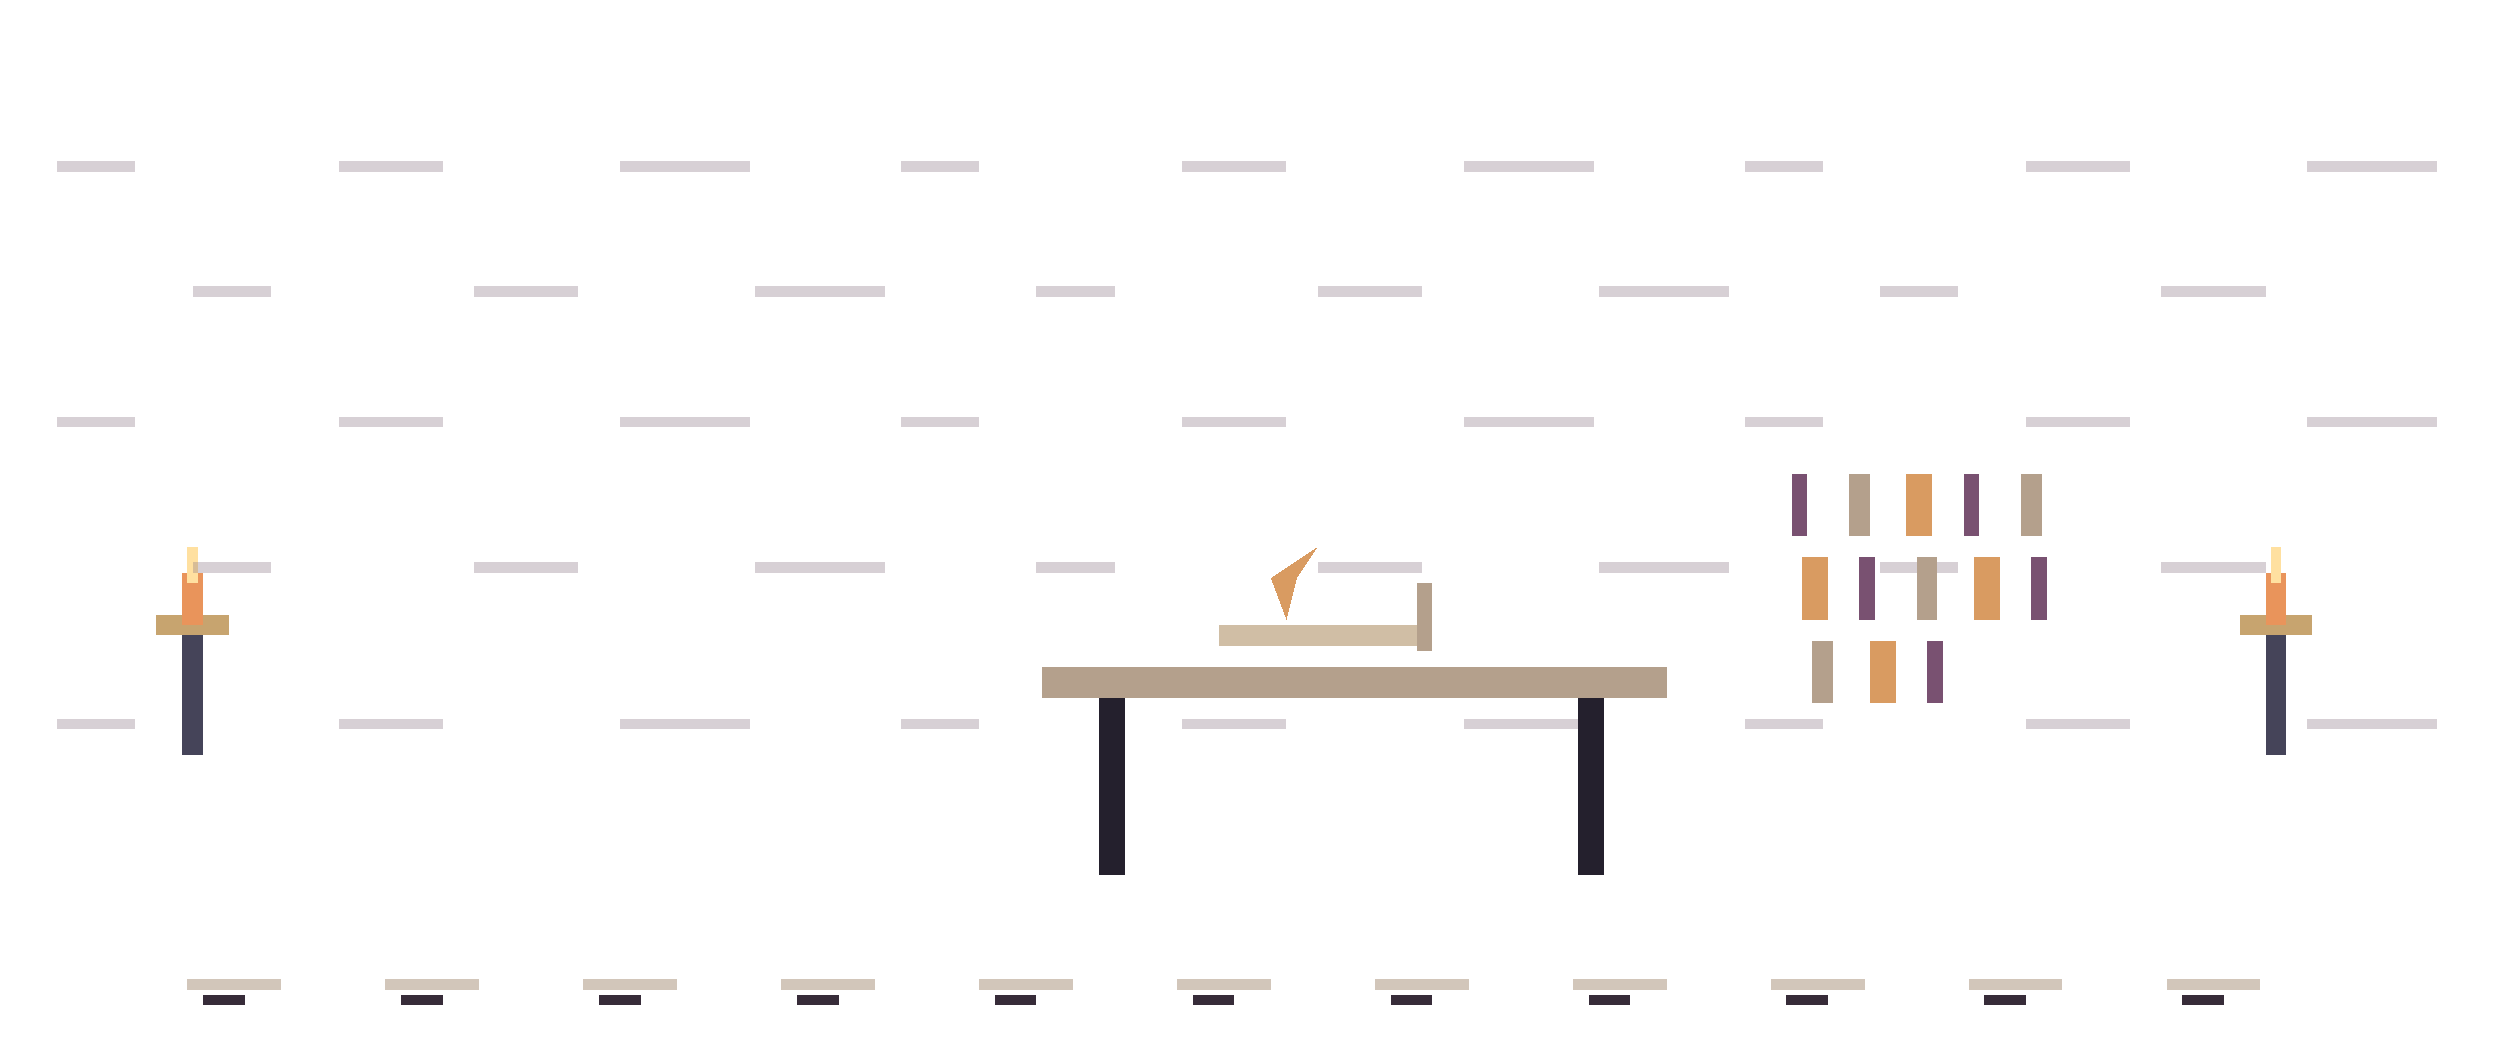
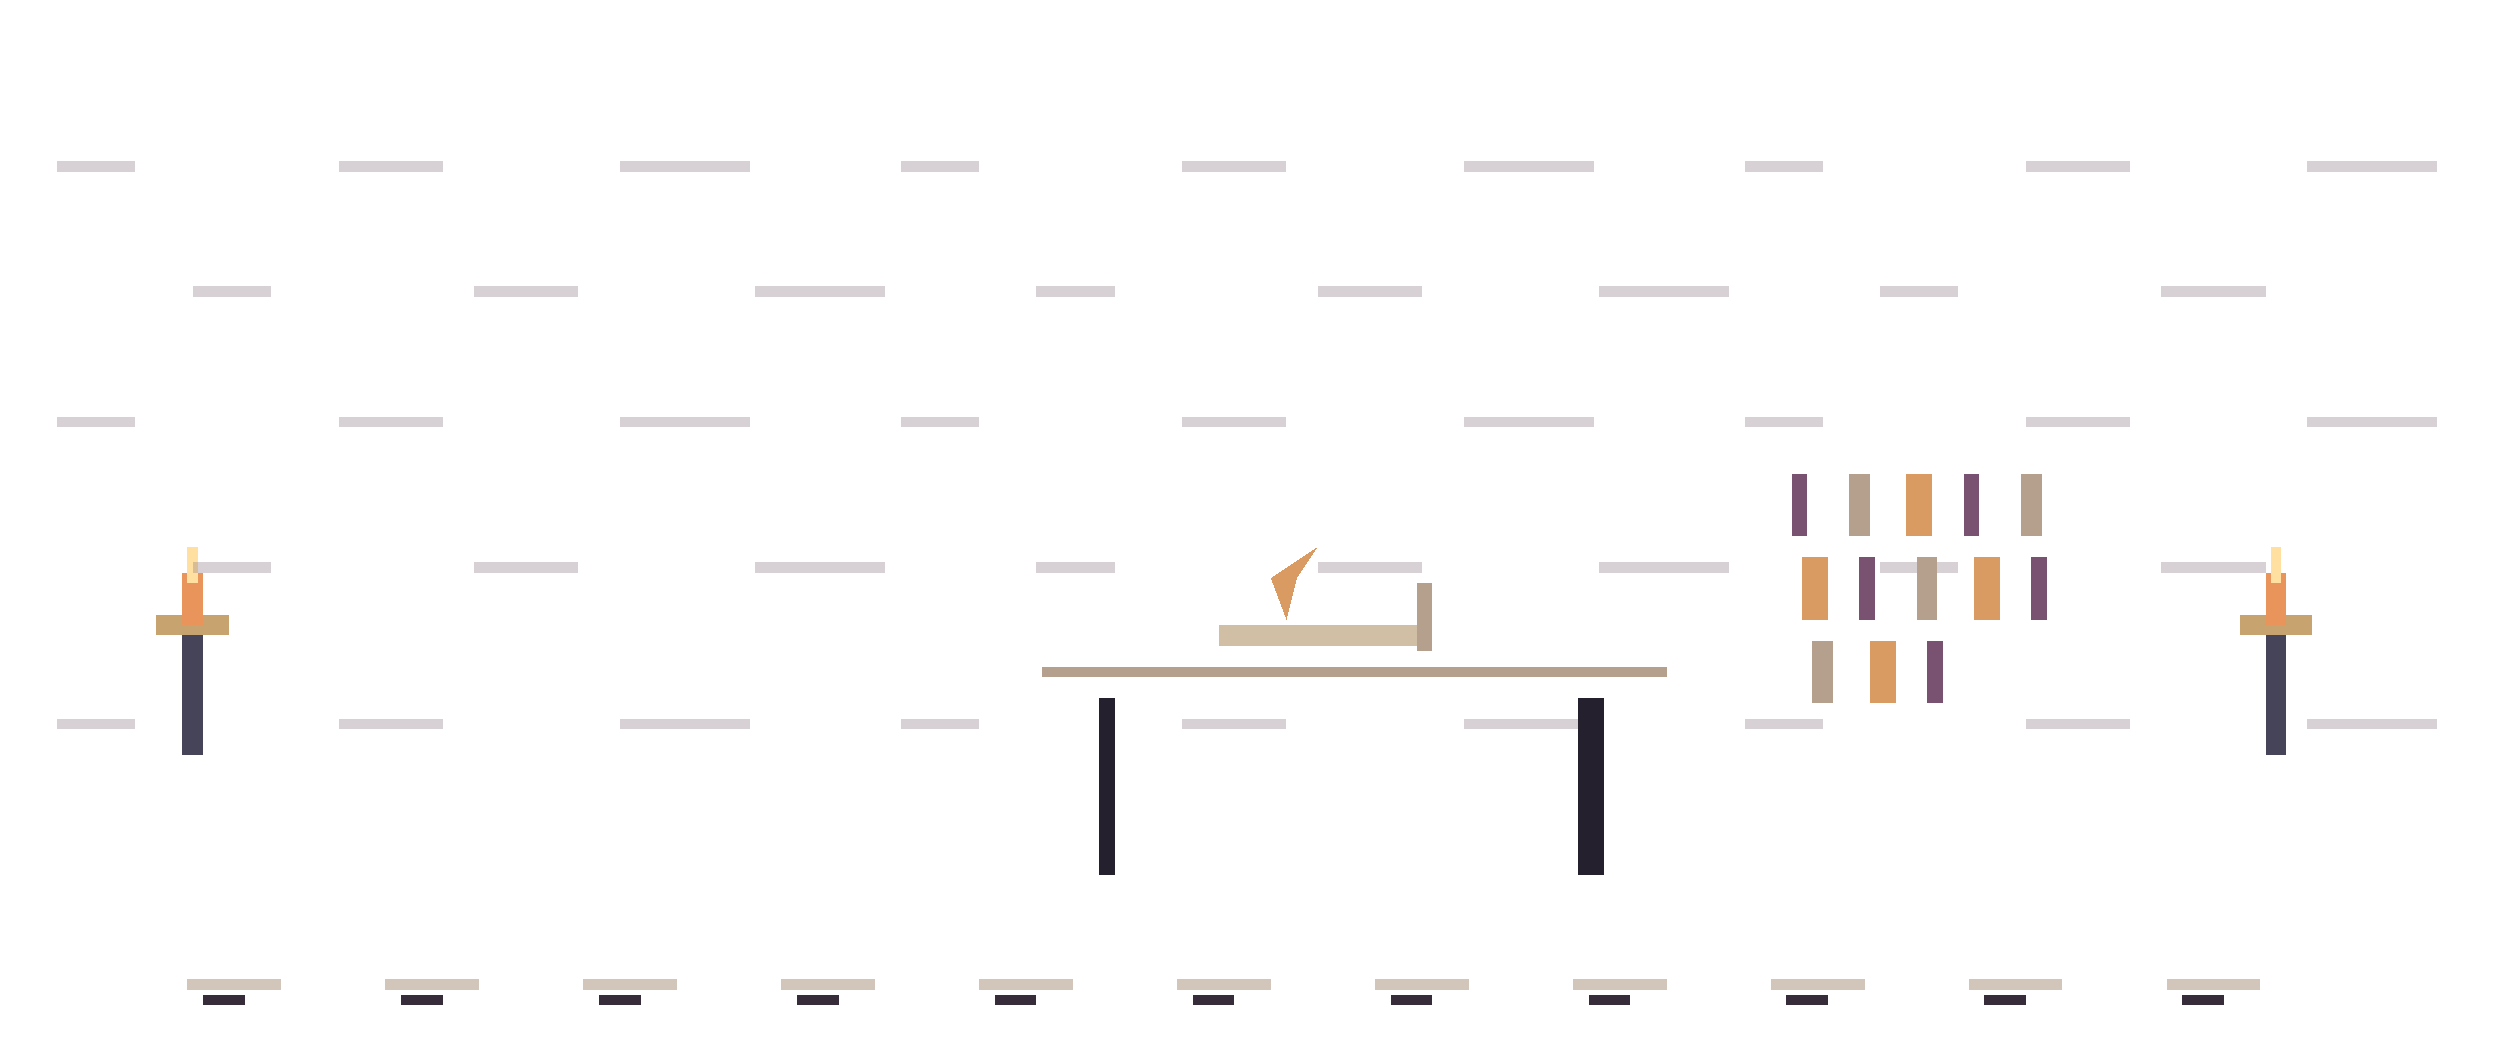
<svg xmlns="http://www.w3.org/2000/svg" viewBox="0 0 480 200" shape-rendering="crispEdges">
  <rect x="35" y="118" width="4" height="27" fill="#454459" />
  <rect x="30" y="118" width="14" height="4" fill="#c7a46f" />
  <rect x="35" y="110" width="4" height="10" fill="#e9945b" />
  <rect x="36" y="105" width="2" height="7" fill="#ffe0a0" />
  <rect x="435" y="118" width="4" height="27" fill="#454459" />
  <rect x="430" y="118" width="14" height="4" fill="#c7a46f" />
  <rect x="435" y="110" width="4" height="10" fill="#e9945b" />
  <rect x="436" y="105" width="2" height="7" fill="#ffe0a0" />
  <rect x="11" y="31" width="15" height="2" fill="#8b7583" opacity=".34" />
  <rect x="65" y="31" width="20" height="2" fill="#8b7583" opacity=".34" />
  <rect x="119" y="31" width="25" height="2" fill="#8b7583" opacity=".34" />
  <rect x="173" y="31" width="15" height="2" fill="#8b7583" opacity=".34" />
  <rect x="227" y="31" width="20" height="2" fill="#8b7583" opacity=".34" />
  <rect x="281" y="31" width="25" height="2" fill="#8b7583" opacity=".34" />
  <rect x="335" y="31" width="15" height="2" fill="#8b7583" opacity=".34" />
  <rect x="389" y="31" width="20" height="2" fill="#8b7583" opacity=".34" />
  <rect x="443" y="31" width="25" height="2" fill="#8b7583" opacity=".34" />
  <rect x="37" y="55" width="15" height="2" fill="#8b7583" opacity=".34" />
  <rect x="91" y="55" width="20" height="2" fill="#8b7583" opacity=".34" />
  <rect x="145" y="55" width="25" height="2" fill="#8b7583" opacity=".34" />
  <rect x="199" y="55" width="15" height="2" fill="#8b7583" opacity=".34" />
  <rect x="253" y="55" width="20" height="2" fill="#8b7583" opacity=".34" />
  <rect x="307" y="55" width="25" height="2" fill="#8b7583" opacity=".34" />
  <rect x="361" y="55" width="15" height="2" fill="#8b7583" opacity=".34" />
  <rect x="415" y="55" width="20" height="2" fill="#8b7583" opacity=".34" />
  <rect x="11" y="80" width="15" height="2" fill="#8b7583" opacity=".34" />
  <rect x="65" y="80" width="20" height="2" fill="#8b7583" opacity=".34" />
  <rect x="119" y="80" width="25" height="2" fill="#8b7583" opacity=".34" />
  <rect x="173" y="80" width="15" height="2" fill="#8b7583" opacity=".34" />
  <rect x="227" y="80" width="20" height="2" fill="#8b7583" opacity=".34" />
  <rect x="281" y="80" width="25" height="2" fill="#8b7583" opacity=".34" />
  <rect x="335" y="80" width="15" height="2" fill="#8b7583" opacity=".34" />
  <rect x="389" y="80" width="20" height="2" fill="#8b7583" opacity=".34" />
  <rect x="443" y="80" width="25" height="2" fill="#8b7583" opacity=".34" />
  <rect x="37" y="108" width="15" height="2" fill="#8b7583" opacity=".34" />
  <rect x="91" y="108" width="20" height="2" fill="#8b7583" opacity=".34" />
  <rect x="145" y="108" width="25" height="2" fill="#8b7583" opacity=".34" />
  <rect x="199" y="108" width="15" height="2" fill="#8b7583" opacity=".34" />
  <rect x="253" y="108" width="20" height="2" fill="#8b7583" opacity=".34" />
  <rect x="307" y="108" width="25" height="2" fill="#8b7583" opacity=".34" />
  <rect x="361" y="108" width="15" height="2" fill="#8b7583" opacity=".34" />
  <rect x="415" y="108" width="20" height="2" fill="#8b7583" opacity=".34" />
  <rect x="11" y="138" width="15" height="2" fill="#8b7583" opacity=".34" />
  <rect x="65" y="138" width="20" height="2" fill="#8b7583" opacity=".34" />
  <rect x="119" y="138" width="25" height="2" fill="#8b7583" opacity=".34" />
  <rect x="173" y="138" width="15" height="2" fill="#8b7583" opacity=".34" />
  <rect x="227" y="138" width="20" height="2" fill="#8b7583" opacity=".34" />
  <rect x="281" y="138" width="25" height="2" fill="#8b7583" opacity=".34" />
  <rect x="335" y="138" width="15" height="2" fill="#8b7583" opacity=".34" />
  <rect x="389" y="138" width="20" height="2" fill="#8b7583" opacity=".34" />
  <rect x="443" y="138" width="25" height="2" fill="#8b7583" opacity=".34" />
  <rect x="36" y="188" width="18" height="2" fill="#b4a08c" opacity=".6" />
  <rect x="39" y="191" width="8" height="2" fill="#372c39" />
  <rect x="74" y="188" width="18" height="2" fill="#b4a08c" opacity=".6" />
  <rect x="77" y="191" width="8" height="2" fill="#372c39" />
  <rect x="112" y="188" width="18" height="2" fill="#b4a08c" opacity=".6" />
  <rect x="115" y="191" width="8" height="2" fill="#372c39" />
  <rect x="150" y="188" width="18" height="2" fill="#b4a08c" opacity=".6" />
  <rect x="153" y="191" width="8" height="2" fill="#372c39" />
  <rect x="188" y="188" width="18" height="2" fill="#b4a08c" opacity=".6" />
  <rect x="191" y="191" width="8" height="2" fill="#372c39" />
  <rect x="226" y="188" width="18" height="2" fill="#b4a08c" opacity=".6" />
  <rect x="229" y="191" width="8" height="2" fill="#372c39" />
  <rect x="264" y="188" width="18" height="2" fill="#b4a08c" opacity=".6" />
  <rect x="267" y="191" width="8" height="2" fill="#372c39" />
  <rect x="302" y="188" width="18" height="2" fill="#b4a08c" opacity=".6" />
  <rect x="305" y="191" width="8" height="2" fill="#372c39" />
  <rect x="340" y="188" width="18" height="2" fill="#b4a08c" opacity=".6" />
  <rect x="343" y="191" width="8" height="2" fill="#372c39" />
  <rect x="378" y="188" width="18" height="2" fill="#b4a08c" opacity=".6" />
  <rect x="381" y="191" width="8" height="2" fill="#372c39" />
  <rect x="416" y="188" width="18" height="2" fill="#b4a08c" opacity=".6" />
  <rect x="419" y="191" width="8" height="2" fill="#372c39" />
-   <rect x="200" y="128" width="120" height="6" fill="#b4a08c" />
-   <rect x="211" y="134" width="5" height="34" fill="#24202d" />
+   <rect x="200" y="128" width="120" height="2" fill="#b4a08c" />
+   <rect x="211" y="134" width="3" height="34" fill="#24202d" />
  <rect x="303" y="134" width="5" height="34" fill="#24202d" />
  <rect x="234" y="120" width="41" height="4" fill="#d0bea5" />
  <path d="M244 111l3 8 2-8 4-6z" fill="#d99b61" />
  <rect x="272" y="112" width="3" height="13" fill="#b4a08c" />
  <rect x="344" y="91" width="3" height="12" fill="#795171" />
  <rect x="355" y="91" width="4" height="12" fill="#b4a08c" />
  <rect x="366" y="91" width="5" height="12" fill="#d99b61" />
  <rect x="377" y="91" width="3" height="12" fill="#795171" />
  <rect x="388" y="91" width="4" height="12" fill="#b4a08c" />
  <rect x="346" y="107" width="5" height="12" fill="#d99b61" />
  <rect x="357" y="107" width="3" height="12" fill="#795171" />
  <rect x="368" y="107" width="4" height="12" fill="#b4a08c" />
  <rect x="379" y="107" width="5" height="12" fill="#d99b61" />
  <rect x="390" y="107" width="3" height="12" fill="#795171" />
  <rect x="348" y="123" width="4" height="12" fill="#b4a08c" />
  <rect x="359" y="123" width="5" height="12" fill="#d99b61" />
  <rect x="370" y="123" width="3" height="12" fill="#795171" />
</svg>
